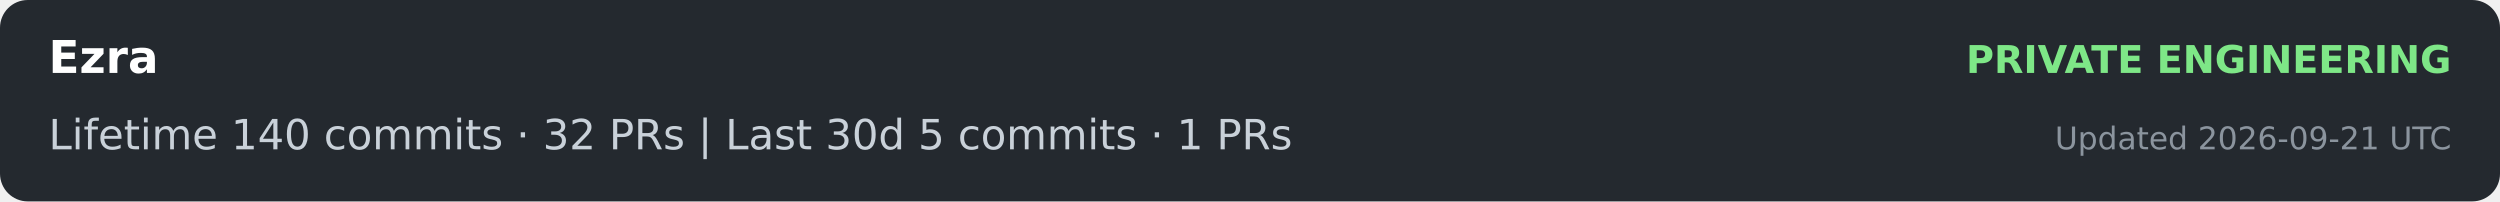
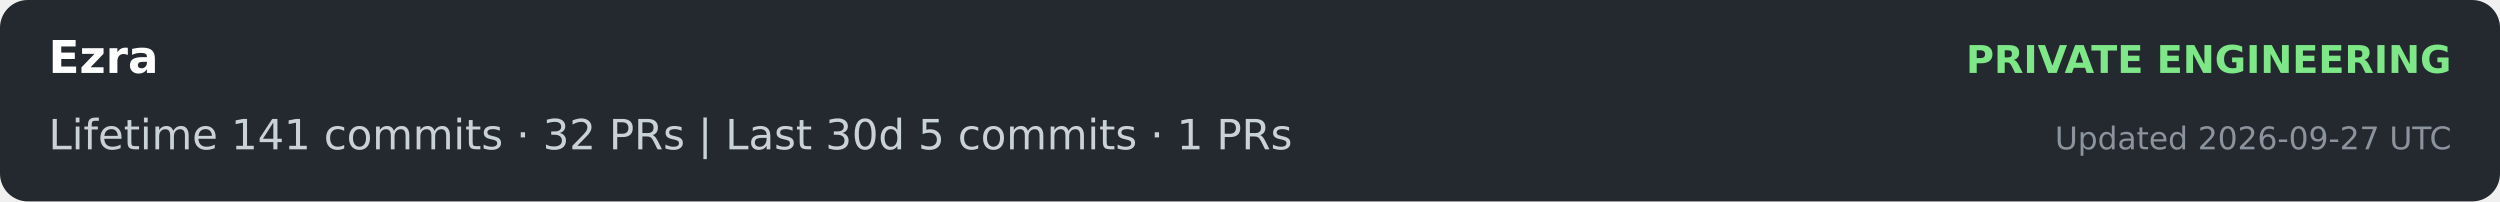
- <svg xmlns="http://www.w3.org/2000/svg" width="720" height="58" role="img" aria-label="Ezra: lifetime 140 commits and 32 PRs; last 30 days 5 commits and 1 PRs">
+ <svg xmlns="http://www.w3.org/2000/svg" width="720" height="58" role="img" aria-label="Ezra: lifetime 141 commits and 32 PRs; last 30 days 5 commits and 1 PRs">
  <rect width="720" height="58" rx="8" fill="#24292f" />
  <text x="14" y="21" fill="#ffffff" font-family="Verdana,DejaVu Sans,sans-serif" font-size="13" font-weight="700">Ezra</text>
  <text x="706" y="21" text-anchor="end" fill="#7ee787" font-family="Verdana,DejaVu Sans,sans-serif" font-size="11" font-weight="700">PRIVATE ENGINEERING</text>
-   <text x="14" y="43" fill="#c9d1d9" font-family="Verdana,DejaVu Sans,sans-serif" font-size="12">Lifetime  140 commits · 32 PRs     |     Last 30d  5 commits · 1 PRs</text>
-   <text x="706" y="43" text-anchor="end" fill="#8b949e" font-family="Verdana,DejaVu Sans,sans-serif" font-size="9">Updated 2026-09-21 UTC</text>
+   <text x="14" y="43" fill="#c9d1d9" font-family="Verdana,DejaVu Sans,sans-serif" font-size="12">Lifetime  141 commits · 32 PRs     |     Last 30d  5 commits · 1 PRs</text>
+   <text x="706" y="43" text-anchor="end" fill="#8b949e" font-family="Verdana,DejaVu Sans,sans-serif" font-size="9">Updated 2026-09-27 UTC</text>
</svg>
